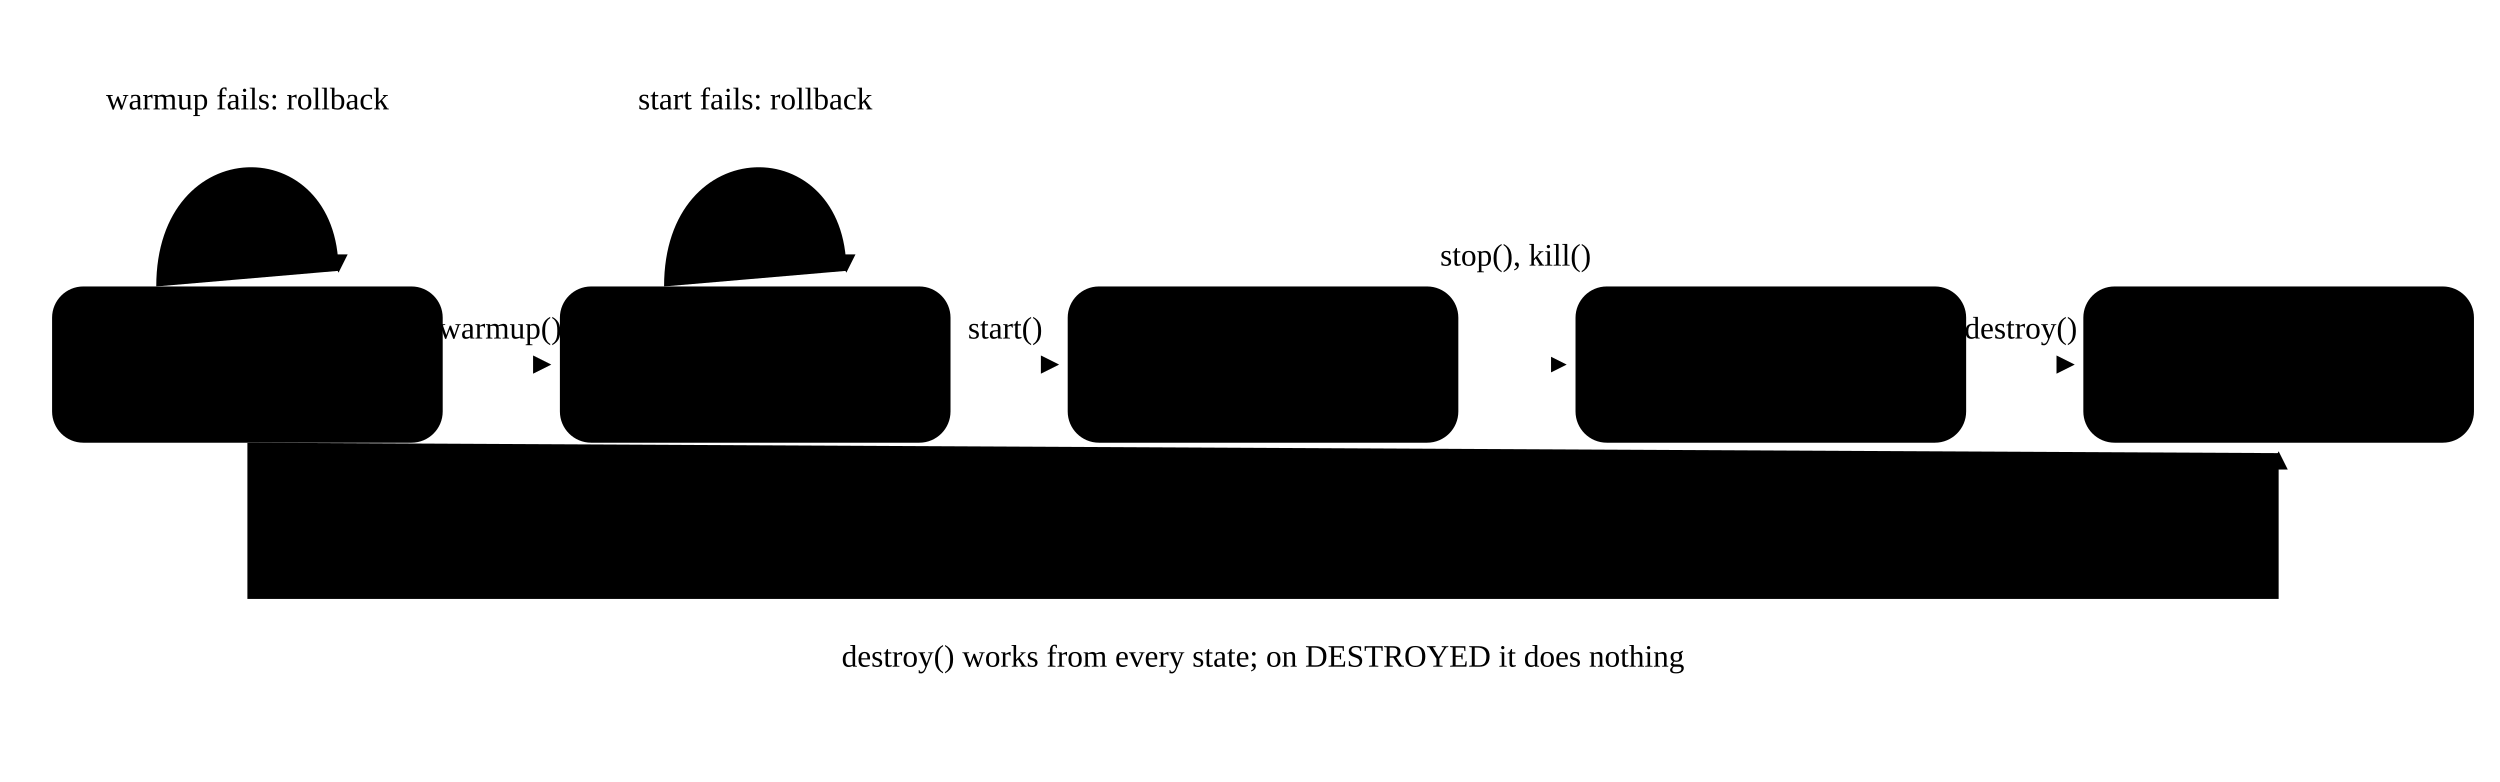
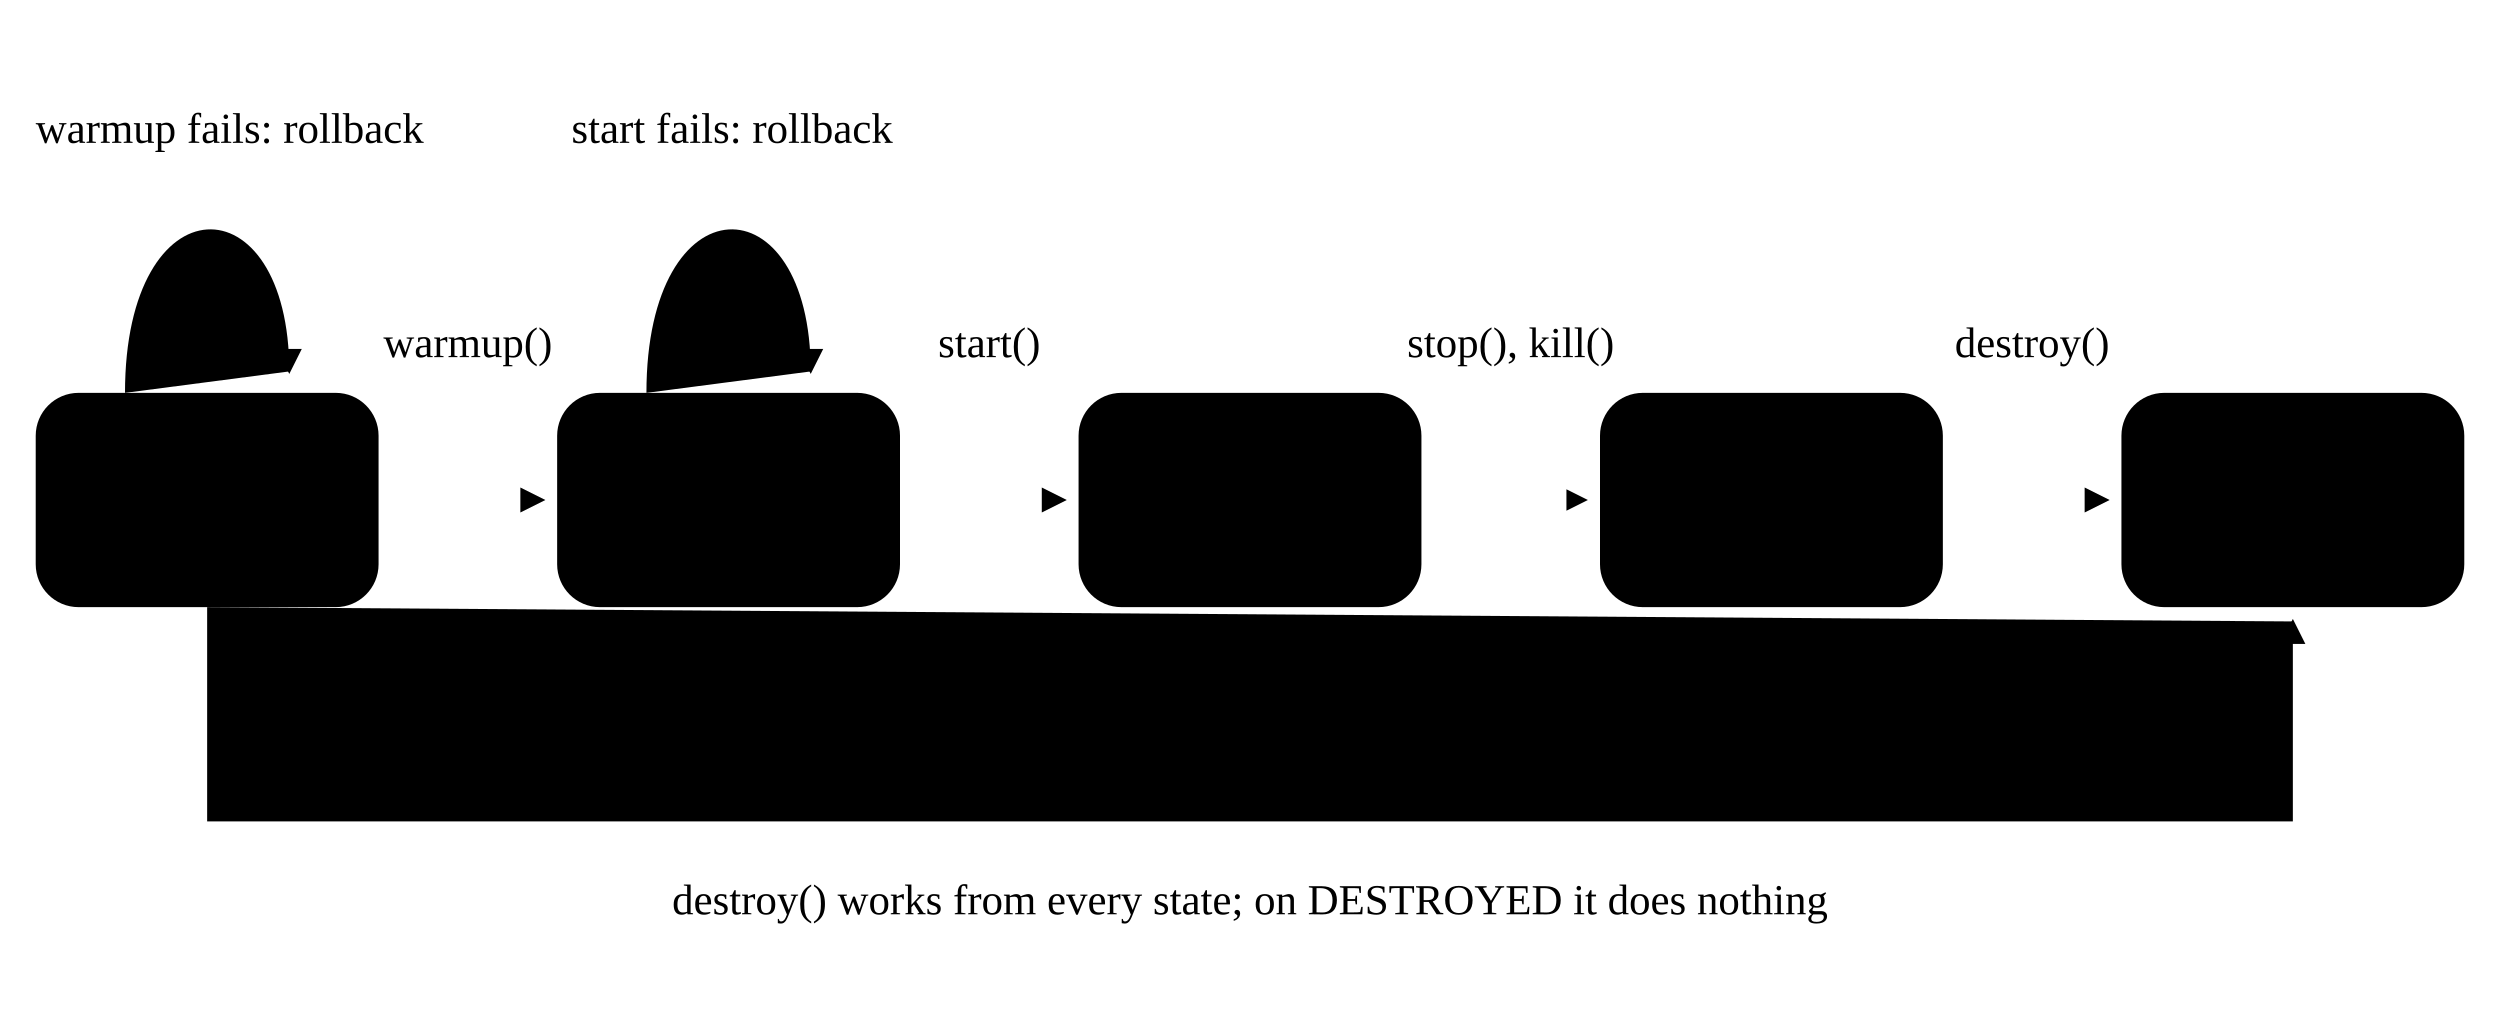
- <svg viewBox="0 0 960 300" role="img" aria-label="States NEW, READY, RUNNING, STOPPED, DESTROYED joined by warmup, start, stop or kill, destroy. A failed warmup returns to NEW; a failed start returns to READY. destroy also leads from NEW, READY and RUNNING to DESTROYED.">
+ <svg viewBox="0 0 700 290" role="img" aria-label="States NEW, READY, RUNNING, STOPPED, DESTROYED joined by warmup, start, stop or kill, destroy. A failed warmup returns to NEW; a failed start returns to READY. destroy also leads from NEW, READY and RUNNING to DESTROYED.">
  <defs>
    <marker id="pipeline_lifecycle-ah" viewBox="0 0 10 10" refX="9" refY="5" markerWidth="7" markerHeight="7" orient="auto-start-reverse">
      <path class="ah" d="M0 0 L10 5 L0 10 z" />
    </marker>
    <marker id="pipeline_lifecycle-aha" viewBox="0 0 10 10" refX="9" refY="5" markerWidth="6" markerHeight="6" orient="auto-start-reverse">
      <path class="ah acc" d="M0 0 L10 5 L0 10 z" />
    </marker>
  </defs>
-   <path class="ln dash" d="M60 110 C 60 50, 130 50, 130 104" marker-end="url(#pipeline_lifecycle-ah)" />
-   <text class="t s" x="95" y="42" text-anchor="middle">warmup fails: rollback</text>
-   <path class="ln dash" d="M255 110 C 255 50, 325 50, 325 104" marker-end="url(#pipeline_lifecycle-ah)" />
-   <text class="t s" x="290" y="42" text-anchor="middle">start fails: rollback</text>
-   <rect class="bx" x="20" y="110" width="150" height="60" rx="12" />
-   <text class="t m" x="95.0" y="145.0" text-anchor="middle">NEW</text>
-   <rect class="bx" x="215" y="110" width="150" height="60" rx="12" />
-   <text class="t m" x="290.0" y="145.0" text-anchor="middle">READY</text>
-   <rect class="bx" x="410" y="110" width="150" height="60" rx="12" />
-   <text class="t m" x="485.0" y="145.0" text-anchor="middle">RUNNING</text>
-   <rect class="bx final" x="605" y="110" width="150" height="60" rx="12" />
-   <text class="t m" x="680.0" y="137.0" text-anchor="middle">STOPPED</text>
-   <text class="t s acc" x="680.0" y="157.0" text-anchor="middle">final</text>
-   <rect class="bx" x="800" y="110" width="150" height="60" rx="12" />
-   <text class="t m" x="875.0" y="145.0" text-anchor="middle">DESTROYED</text>
-   <path class="ln" d="M170 140 H 211" marker-end="url(#pipeline_lifecycle-ah)" />
-   <text class="t s" x="192" y="130" text-anchor="middle">warmup()</text>
-   <path class="ln" d="M365 140 H 406" marker-end="url(#pipeline_lifecycle-ah)" />
-   <text class="t s" x="386" y="130" text-anchor="middle">start()</text>
-   <path class="ln acc" d="M560 140 H 601" marker-end="url(#pipeline_lifecycle-aha)" />
-   <text class="t s" x="582" y="102" text-anchor="middle">stop(), kill()</text>
-   <path class="ln" d="M755 140 H 796" marker-end="url(#pipeline_lifecycle-ah)" />
-   <text class="t s" x="776" y="130" text-anchor="middle">destroy()</text>
-   <path class="ln dash" d="M95 170 V 230 H 875 V 174" marker-end="url(#pipeline_lifecycle-ah)" />
-   <path class="ln dash" d="M290 170 V 230" />
-   <path class="ln dash" d="M485 170 V 230" />
-   <text class="t s" x="485" y="256" text-anchor="middle">destroy() works from every state; on DESTROYED it does nothing</text>
+   <path class="ln dash" d="M35 110 C 35 50, 81 50, 81 104" marker-end="url(#pipeline_lifecycle-ah)" />
+   <text class="t s" x="10" y="40" text-anchor="start">warmup fails: rollback</text>
+   <path class="ln dash" d="M181 110 C 181 50, 227 50, 227 104" marker-end="url(#pipeline_lifecycle-ah)" />
+   <text class="t s" x="160" y="40" text-anchor="start">start fails: rollback</text>
+   <rect class="bx" x="10" y="110" width="96" height="60" rx="12" />
+   <text class="t m" x="58.0" y="145.0" text-anchor="middle">NEW</text>
+   <rect class="bx" x="156" y="110" width="96" height="60" rx="12" />
+   <text class="t m" x="204.0" y="145.0" text-anchor="middle">READY</text>
+   <rect class="bx" x="302" y="110" width="96" height="60" rx="12" />
+   <text class="t m" x="350.0" y="145.0" text-anchor="middle">RUNNING</text>
+   <rect class="bx final" x="448" y="110" width="96" height="60" rx="12" />
+   <text class="t m" x="496.0" y="137.0" text-anchor="middle">STOPPED</text>
+   <text class="t s acc" x="496.0" y="157.0" text-anchor="middle">final</text>
+   <rect class="bx" x="594" y="110" width="96" height="60" rx="12" />
+   <text class="t m" x="642.0" y="145.0" text-anchor="middle">DESTROYED</text>
+   <path class="ln" d="M106 140 H 152" marker-end="url(#pipeline_lifecycle-ah)" />
+   <text class="t s" x="131" y="100" text-anchor="middle">warmup()</text>
+   <path class="ln" d="M252 140 H 298" marker-end="url(#pipeline_lifecycle-ah)" />
+   <text class="t s" x="277" y="100" text-anchor="middle">start()</text>
+   <path class="ln acc" d="M398 140 H 444" marker-end="url(#pipeline_lifecycle-aha)" />
+   <text class="t s" x="423" y="100" text-anchor="middle">stop(), kill()</text>
+   <path class="ln" d="M544 140 H 590" marker-end="url(#pipeline_lifecycle-ah)" />
+   <text class="t s" x="569" y="100" text-anchor="middle">destroy()</text>
+   <path class="ln dash" d="M58 170 V 230 H 642 V 174" marker-end="url(#pipeline_lifecycle-ah)" />
+   <path class="ln dash" d="M204 170 V 230" />
+   <path class="ln dash" d="M350 170 V 230" />
+   <text class="t s" x="350" y="256" text-anchor="middle">destroy() works from every state; on DESTROYED it does nothing</text>
</svg>
